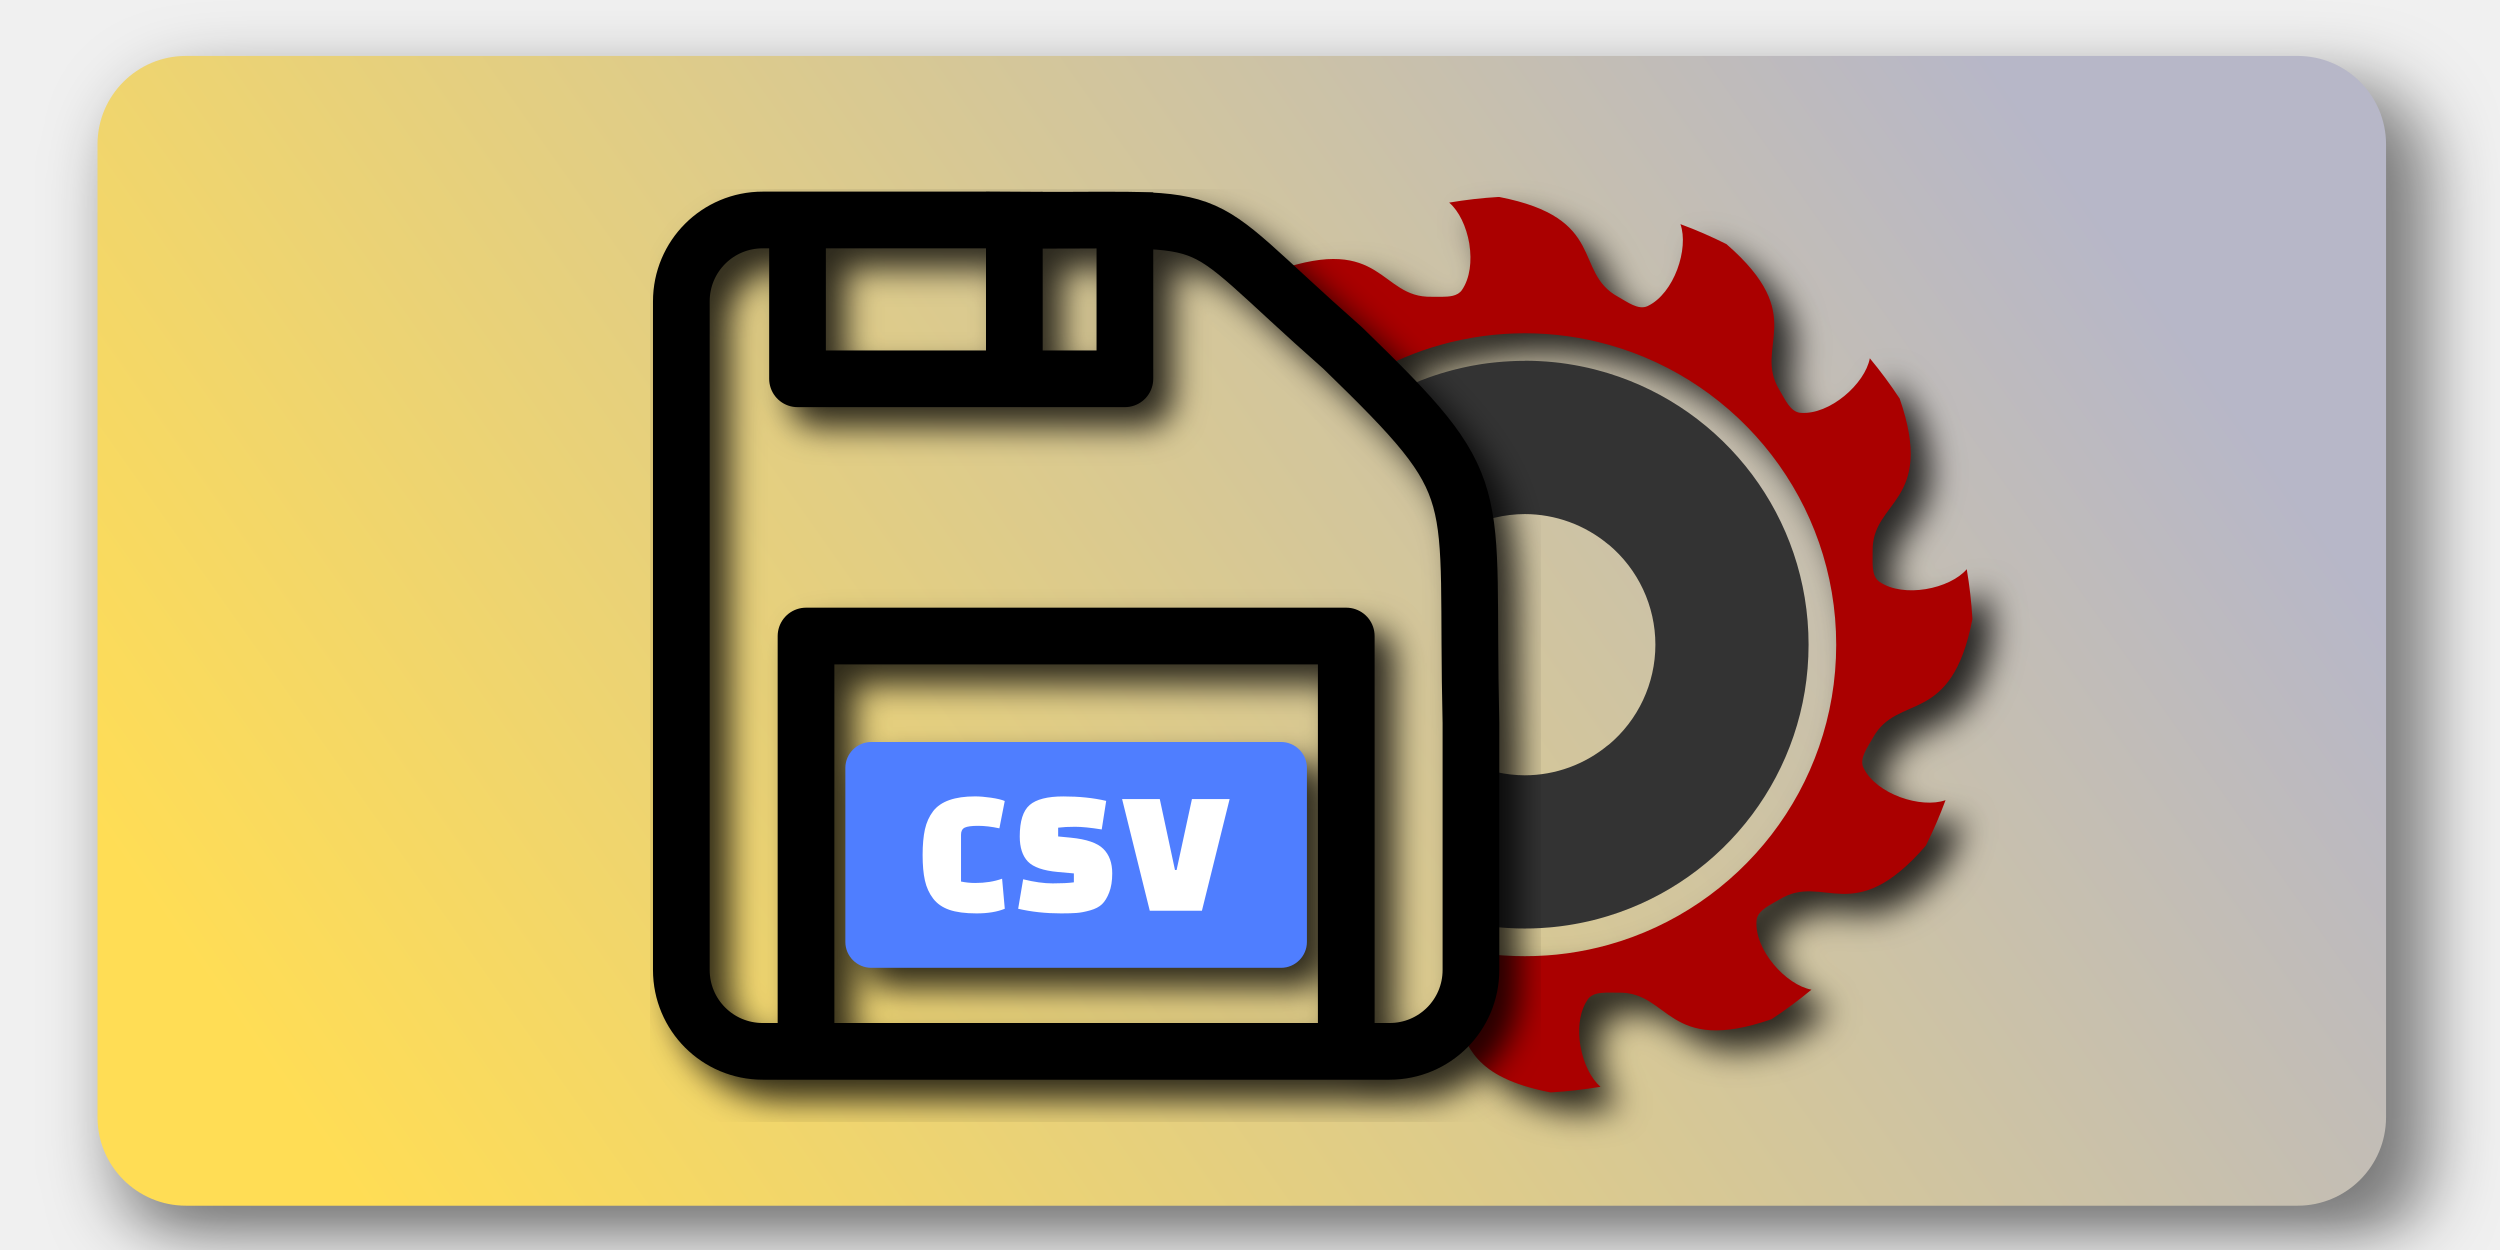
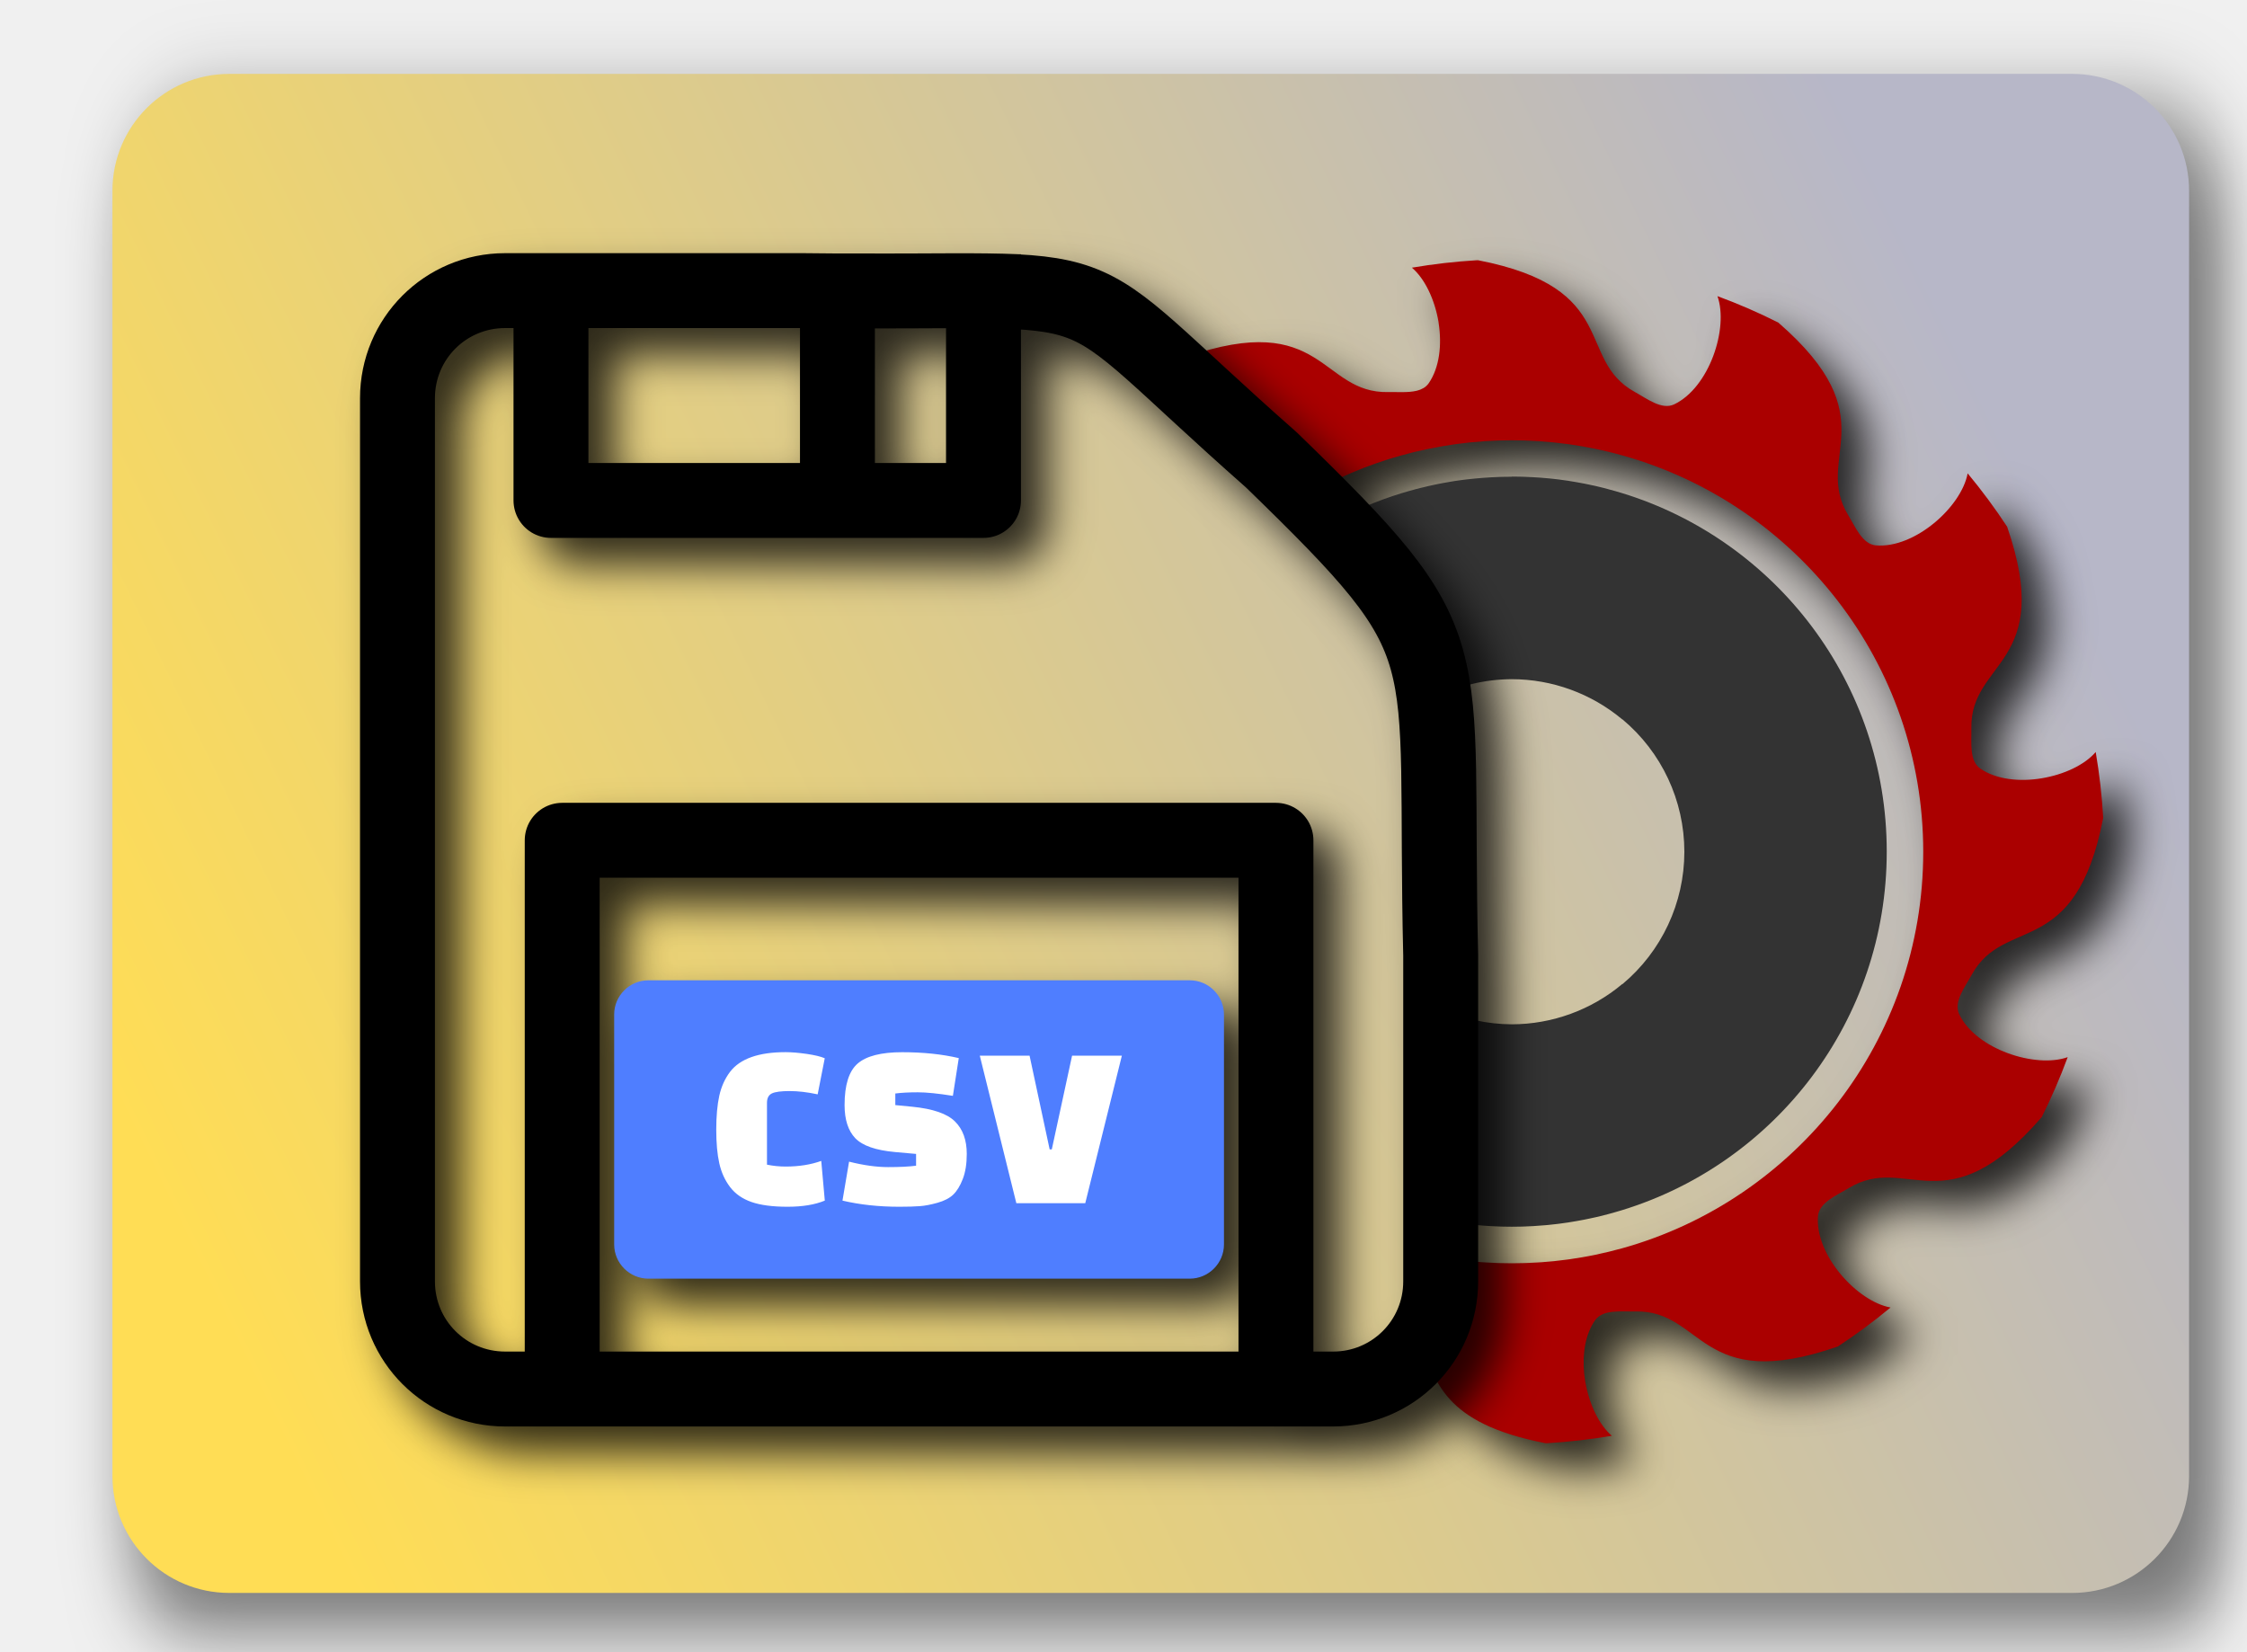
- <svg xmlns="http://www.w3.org/2000/svg" xmlns:xlink="http://www.w3.org/1999/xlink" width="250" height="125" viewBox="0 0 66.146 33.073" version="1.1" id="svg5" xml:space="preserve">
+ <svg xmlns="http://www.w3.org/2000/svg" xmlns:xlink="http://www.w3.org/1999/xlink" width="45mm" height="33.073mm" viewBox="0 0 45 33.073" version="1.1" id="svg5" xml:space="preserve">
  <defs id="defs2">
    <linearGradient id="linearGradient13774">
      <stop style="stop-color:#b7b7c8;stop-opacity:1;" offset="0" id="stop13770" />
      <stop style="stop-color:#ffdd55;stop-opacity:1;" offset="1" id="stop13772" />
    </linearGradient>
    <filter style="color-interpolation-filters:sRGB" id="filter13127" x="-0.036" y="-0.072" width="1.072" height="1.143">
      <feGaussianBlur stdDeviation="0.919" id="feGaussianBlur13129" />
    </filter>
-     <linearGradient xlink:href="#linearGradient13774" id="linearGradient13776" x1="52.154" y1="0.951" x2="9.016" y2="31.372" gradientUnits="userSpaceOnUse" gradientTransform="translate(0.5291667,0.5291667)" />
+     <linearGradient xlink:href="#linearGradient13774" id="linearGradient13776" x1="52.154" y1="0.951" x2="9.016" y2="31.372" gradientUnits="userSpaceOnUse" gradientTransform="matrix(0.686834,0,0,1,0.8434531,0.5291667)" />
    <filter style="color-interpolation-filters:sRGB" id="filter4138" x="-0.095" y="-0.064" width="1.19" height="1.128">
      <feGaussianBlur stdDeviation="0.368" id="feGaussianBlur4140" />
    </filter>
    <filter style="color-interpolation-filters:sRGB" id="filter13334" x="-0.054" y="-0.043" width="1.109" height="1.086">
      <feGaussianBlur stdDeviation="0.424" id="feGaussianBlur13336" />
    </filter>
-     <filter style="color-interpolation-filters:sRGB" id="filter13192" x="-0.064" y="-0.061" width="1.127" height="1.121">
+     <filter style="color-interpolation-filters:sRGB" id="filter13192" x="-0.085" y="-0.081" width="1.17" height="1.162">
      <feGaussianBlur stdDeviation="0.429" id="feGaussianBlur13194" />
    </filter>
  </defs>
  <g id="layer1">
-     <rect style="display:inline;opacity:0.5;fill:#000000;fill-opacity:1;stroke-width:0.556;stroke-linecap:round;stroke-linejoin:round;filter:url(#filter13127)" id="rect13119" width="61.139" height="30.78" x="3.109" y="2.196" ry="2.367" />
-     <rect style="display:inline;fill:url(#linearGradient13776);fill-opacity:1;stroke-width:0.55;stroke-linecap:round;stroke-linejoin:round" id="rect1946" width="60.551" height="30.421" x="2.58" y="1.48" ry="2.34" />
+     <rect style="display:inline;opacity:0.5;fill:#000000;fill-opacity:1;stroke-width:0.556;stroke-linecap:round;stroke-linejoin:round;filter:url(#filter13127)" id="rect13119" width="61.139" height="30.78" x="3.109" y="2.196" ry="2.367" transform="matrix(0.686834,0,0,1,0.4800031,0)" />
+     <rect style="display:inline;fill:url(#linearGradient13776);fill-opacity:1;stroke-width:0.456;stroke-linecap:round;stroke-linejoin:round" id="rect1946" width="41.588" height="30.421" x="2.252" y="1.48" ry="2.34" />
    <path id="path3981" style="display:none;opacity:0.8;fill:#000000;stroke:none;stroke-width:0.089;filter:url(#filter4138)" d="m 40.691,9.765 c -0.572,0.006 -1.153,0.083 -1.732,0.238 -0.191,0.051 -0.379,0.11 -0.562,0.176 l 0.107,0.116 c 0.111,0.119 0.164,0.271 0.164,0.422 l 5.17e-4,2.904 h 1.259 a 3.193,3.193 0 0 1 3.91,2.257 3.193,3.193 0 0 1 -2.257,3.91 3.193,3.193 0 0 1 -0.246,0.053 v 3.778 c 0.404,-0.034 0.81,-0.104 1.215,-0.212 3.705,-0.993 5.898,-4.792 4.906,-8.497 -0.838,-3.126 -3.673,-5.177 -6.764,-5.145 z" />
-     <g id="g13266" transform="translate(0.8485509,0.8375368)">
+     <g id="g13266" transform="translate(-9.218306,0.8375368)">
      <path id="path234-2" style="opacity:0.8;fill:#000000;fill-opacity:1;stroke:none;stroke-width:0.097;filter:url(#filter13334)" d="m 39.326,4.903 c -0.437,0.026 -0.872,0.076 -1.303,0.149 0.26,0.221 0.456,0.638 0.532,1.08 v 5.17e-4 c 1.45e-4,8.69e-4 3.74e-4,0.002 5.17e-4,0.003 0.001,0.008 0.002,0.017 0.003,0.025 0.067,0.435 0.019,0.89 -0.198,1.205 -0.014,0.02 -0.029,0.038 -0.047,0.054 -0.017,0.016 -0.035,0.03 -0.055,0.042 -0.019,0.011 -0.039,0.021 -0.059,0.029 -0.005,0.002 -0.01,0.004 -0.014,0.006 -0.013,0.005 -0.027,0.009 -0.04,0.013 -0.01,0.003 -0.021,0.006 -0.032,0.009 -0.173,0.04 -0.386,0.021 -0.559,0.025 -1.372,0.032 -1.283,-1.667 -4.058,-0.703 -0.108,0.071 -0.214,0.144 -0.319,0.219 0.508,0.464 1.143,1.061 2.031,1.844 0.258,0.251 0.495,0.482 0.715,0.701 0.588,-0.338 1.22,-0.607 1.888,-0.793 v 5.16e-4 c 0.08,-0.022 0.161,-0.044 0.242,-0.064 0.017,-0.004 0.034,-0.008 0.052,-0.012 0.08,-0.019 0.161,-0.037 0.242,-0.054 0.088,-0.018 0.176,-0.035 0.265,-0.05 0.009,-0.002 0.017,-0.003 0.026,-0.005 0.072,-0.012 0.144,-0.023 0.217,-0.034 0.023,-0.003 0.046,-0.007 0.069,-0.01 0.081,-0.011 0.162,-0.02 0.243,-0.029 0.002,-2.35e-4 0.004,-8.34e-4 0.007,-0.001 0.003,-3.21e-4 0.006,-7.5e-4 0.009,-10e-4 0.087,-0.009 0.174,-0.016 0.262,-0.022 0.012,-8.18e-4 0.023,-0.002 0.035,-0.003 0.066,-0.004 0.132,-0.008 0.198,-0.01 0.032,-0.001 0.064,-0.003 0.096,-0.004 0.083,-0.003 0.166,-0.004 0.25,-0.004 0.084,0 0.167,0.002 0.25,0.004 0.032,9.6e-4 0.064,0.002 0.096,0.004 0.066,0.003 0.133,0.006 0.198,0.01 0.012,7.67e-4 0.023,0.002 0.035,0.003 0.088,0.006 0.175,0.013 0.262,0.022 0.003,3.15e-4 0.006,7.48e-4 0.009,10e-4 0.002,2.32e-4 0.004,8.33e-4 0.007,0.001 0.082,0.009 0.163,0.018 0.244,0.029 0.022,0.003 0.044,0.006 0.066,0.009 0.076,0.011 0.152,0.023 0.228,0.036 0.004,7.64e-4 0.009,0.001 0.013,0.002 0.09,0.016 0.18,0.033 0.269,0.051 0.08,0.017 0.16,0.035 0.24,0.054 0.019,0.004 0.038,0.009 0.056,0.014 0.08,0.02 0.16,0.04 0.239,0.063 v -5.16e-4 c 3.474,0.968 6.027,4.159 6.027,7.939 0,3.78 -2.553,6.97 -6.027,7.939 -0.005,0.002 -0.011,0.003 -0.016,0.004 -0.077,0.021 -0.155,0.042 -0.234,0.061 -0.009,0.002 -0.019,0.004 -0.028,0.007 -0.085,0.021 -0.171,0.04 -0.257,0.058 -0.089,0.018 -0.179,0.036 -0.269,0.051 -0.004,7.71e-4 -0.009,0.001 -0.013,0.002 -0.076,0.013 -0.152,0.025 -0.228,0.036 -0.022,0.003 -0.044,0.006 -0.066,0.009 -0.081,0.011 -0.162,0.02 -0.244,0.029 -0.002,2.34e-4 -0.004,8.35e-4 -0.007,0.001 -0.003,3.2e-4 -0.006,7.51e-4 -0.009,0.001 -0.082,0.008 -0.164,0.015 -0.246,0.021 -0.023,0.002 -0.047,0.003 -0.07,0.004 -0.065,0.004 -0.129,0.008 -0.194,0.01 -0.025,0.001 -0.051,0.002 -0.076,0.003 -0.085,0.003 -0.17,0.004 -0.255,0.004 -0.085,0 -0.17,-0.002 -0.255,-0.004 -0.026,-7.77e-4 -0.051,-0.002 -0.076,-0.003 -0.065,-0.003 -0.13,-0.006 -0.194,-0.01 -0.023,-0.002 -0.047,-0.003 -0.07,-0.004 -0.082,-0.006 -0.164,-0.013 -0.246,-0.021 -0.003,-3.18e-4 -0.006,-7.46e-4 -0.009,-0.001 -0.002,-2.33e-4 -0.004,-8.31e-4 -0.007,-0.001 -0.081,-0.009 -0.162,-0.018 -0.243,-0.029 -0.023,-0.003 -0.046,-0.006 -0.069,-0.01 -0.072,-0.01 -0.145,-0.021 -0.217,-0.034 -0.009,-0.002 -0.017,-0.003 -0.026,-0.005 -0.004,-7.52e-4 -0.009,-0.002 -0.013,-0.003 v 0.489 c 0,0.478 -0.154,0.919 -0.416,1.275 0.348,0.694 0.424,1.558 2.518,1.965 0.005,-3.18e-4 0.011,-7.41e-4 0.017,-9.99e-4 0.002,3.74e-4 0.004,6.92e-4 0.006,9.99e-4 0.437,-0.026 0.872,-0.076 1.303,-0.149 -0.256,-0.218 -0.45,-0.627 -0.528,-1.062 -0.001,-0.006 -0.003,-0.012 -0.004,-0.019 -0.002,-0.012 -0.003,-0.023 -0.005,-0.035 -0.007,-0.044 -0.013,-0.089 -0.018,-0.133 -0.037,-0.39 0.023,-0.782 0.217,-1.062 0.041,-0.059 0.097,-0.099 0.161,-0.126 0.005,-0.002 0.01,-0.004 0.014,-0.006 0.013,-0.005 0.027,-0.009 0.04,-0.013 0.01,-0.003 0.021,-0.006 0.032,-0.009 0.035,-0.008 0.071,-0.014 0.108,-0.018 0.149,-0.016 0.313,-0.004 0.451,-0.007 1.372,-0.032 1.283,1.666 4.058,0.702 0.366,-0.241 0.718,-0.501 1.055,-0.781 -0.671,-0.122 -1.514,-1.052 -1.453,-1.828 0.022,-0.276 0.376,-0.418 0.613,-0.562 1.173,-0.715 1.945,0.803 3.868,-1.423 0.195,-0.39 0.369,-0.791 0.52,-1.201 -0.642,0.229 -1.837,-0.156 -2.172,-0.858 -0.119,-0.25 0.117,-0.549 0.25,-0.792 0.657,-1.198 2.077,-0.276 2.633,-3.141 -0.025,-0.443 -0.076,-0.883 -0.15,-1.32 -0.444,0.52 -1.671,0.774 -2.311,0.332 -0.226,-0.156 -0.173,-0.528 -0.179,-0.803 -0.03,-1.368 1.671,-1.269 0.716,-4.041 C 49.7,9.868 49.436,9.512 49.153,9.171 49.029,9.843 48.093,10.677 47.318,10.614 47.044,10.592 46.904,10.243 46.761,10.009 46.051,8.84 47.573,8.075 45.361,6.152 44.965,5.953 44.558,5.776 44.143,5.622 c 0.228,0.644 -0.165,1.834 -0.868,2.168 -0.248,0.117 -0.544,-0.115 -0.784,-0.246 -1.199,-0.658 -0.264,-2.081 -3.142,-2.64 -0.005,3.08e-4 -0.011,7.51e-4 -0.016,10e-4 -0.002,-3.76e-4 -0.004,-6.92e-4 -0.006,-10e-4 z M 35.027,27.509 c 0.288,0.134 0.581,0.256 0.879,0.366 -0.038,-0.109 -0.057,-0.234 -0.062,-0.366 z" />
      <path id="path8691" style="fill:#333333;fill-opacity:1;stroke:none;stroke-width:0.097" d="m 39.495,8.709 v 5.168e-4 c -0.056,0 -0.112,8.091e-4 -0.168,0.002 -0.024,5.25e-4 -0.048,0.001 -0.072,0.002 -0.03,9.54e-4 -0.061,0.002 -0.091,0.004 -0.028,0.001 -0.057,0.003 -0.085,0.004 -0.052,0.003 -0.105,0.006 -0.157,0.01 -0.002,1.43e-4 -0.004,3.738e-4 -0.006,5.168e-4 -0.054,0.004 -0.107,0.009 -0.161,0.014 -0.023,0.002 -0.045,0.005 -0.068,0.007 -0.034,0.004 -0.068,0.007 -0.102,0.011 -0.027,0.003 -0.054,0.007 -0.081,0.01 -0.048,0.006 -0.095,0.013 -0.143,0.02 -0.035,0.005 -0.069,0.011 -0.103,0.017 -0.015,0.003 -0.03,0.005 -0.045,0.008 -0.032,0.005 -0.065,0.011 -0.097,0.017 -0.023,0.004 -0.045,0.009 -0.068,0.013 -0.033,0.006 -0.066,0.013 -0.098,0.02 -0.043,0.009 -0.086,0.018 -0.129,0.028 -0.002,5.45e-4 -0.005,9.503e-4 -0.007,0.002 h -5.17e-4 c -0.03,0.007 -0.06,0.014 -0.09,0.022 -0.019,0.004 -0.037,0.009 -0.056,0.013 -0.039,0.01 -0.078,0.02 -0.117,0.03 -0.004,0.001 -0.009,0.002 -0.013,0.004 -0.041,0.011 -0.083,0.022 -0.124,0.034 -0.044,0.013 -0.088,0.026 -0.132,0.039 -0.474,0.146 -0.928,0.337 -1.357,0.569 1.375,1.42 1.85,2.209 2.018,3.529 a 3.456,3.456 0 0 1 1.552,-0.375 3.456,3.456 0 0 1 2.213,0.806 v -0.004 a 3.456,3.456 0 0 1 1.243,2.654 3.456,3.456 0 0 1 -1.243,2.654 v -0.005 a 3.456,3.456 0 0 1 -2.213,0.807 3.456,3.456 0 0 1 -1.425,-0.314 v 4.233 c 0.02,0.004 0.04,0.008 0.059,0.011 0.02,0.004 0.04,0.007 0.059,0.011 0.036,0.006 0.072,0.012 0.109,0.018 0.022,0.004 0.043,0.007 0.065,0.01 0.007,0.001 0.014,0.002 0.021,0.003 0.049,0.007 0.098,0.014 0.147,0.02 0.009,0.001 0.017,0.002 0.026,0.003 0.044,0.005 0.088,0.01 0.132,0.015 0.023,0.002 0.045,0.005 0.068,0.007 0.053,0.005 0.107,0.01 0.161,0.014 0.049,0.004 0.098,0.007 0.148,0.01 0.005,2.72e-4 0.01,2.53e-4 0.014,5.16e-4 0.028,0.002 0.057,0.003 0.085,0.004 0.03,0.001 0.061,0.003 0.091,0.004 0.024,7.5e-4 0.048,0.002 0.072,0.002 0.056,0.001 0.112,0.002 0.168,0.002 0.056,0 0.112,-8.1e-4 0.168,-0.002 0.024,-5.32e-4 0.049,-0.001 0.073,-0.002 0.03,-9.44e-4 0.06,-0.002 0.09,-0.004 0.031,-0.001 0.061,-0.002 0.092,-0.004 0.014,-7.84e-4 0.028,-0.002 0.042,-0.003 0.067,-0.004 0.135,-0.009 0.202,-0.015 0.016,-0.001 0.031,-0.003 0.047,-0.004 0.006,-6.03e-4 0.013,-0.001 0.019,-0.002 0.025,-0.002 0.05,-0.005 0.075,-0.008 0.041,-0.004 0.082,-0.009 0.124,-0.014 0.012,-0.002 0.025,-0.004 0.037,-0.005 0.053,-0.007 0.106,-0.014 0.158,-0.022 0.006,-8.81e-4 0.012,-0.002 0.018,-0.003 0.017,-0.003 0.033,-0.006 0.05,-0.008 0.036,-0.006 0.072,-0.012 0.107,-0.018 0.022,-0.004 0.043,-0.008 0.065,-0.012 0.029,-0.005 0.057,-0.01 0.086,-0.016 0.031,-0.006 0.061,-0.012 0.092,-0.019 0.045,-0.009 0.09,-0.019 0.135,-0.029 0.04,-0.009 0.08,-0.019 0.119,-0.028 0.006,-0.002 0.013,-0.003 0.019,-0.005 0.043,-0.011 0.087,-0.022 0.13,-0.034 0.044,-0.012 0.088,-0.024 0.132,-0.037 0.026,-0.007 0.052,-0.015 0.078,-0.023 0.018,-0.005 0.036,-0.011 0.054,-0.016 3.07,-0.943 5.297,-3.797 5.297,-7.179 0,-3.381 -2.227,-6.236 -5.297,-7.179 -0.044,-0.013 -0.088,-0.026 -0.132,-0.039 -0.033,-0.009 -0.066,-0.018 -0.099,-0.027 -0.021,-0.006 -0.041,-0.011 -0.062,-0.017 -0.025,-0.006 -0.049,-0.013 -0.074,-0.02 -0.029,-0.007 -0.057,-0.014 -0.086,-0.021 -0.026,-0.006 -0.053,-0.013 -0.079,-0.019 -0.045,-0.01 -0.09,-0.02 -0.135,-0.029 -0.031,-0.006 -0.061,-0.013 -0.092,-0.019 -0.029,-0.006 -0.057,-0.011 -0.086,-0.016 -0.02,-0.004 -0.04,-0.007 -0.06,-0.011 -0.042,-0.007 -0.084,-0.015 -0.127,-0.021 -0.012,-0.002 -0.024,-0.004 -0.036,-0.006 -0.004,-5.76e-4 -0.008,-0.001 -0.011,-0.002 -0.004,-6.24e-4 -0.008,-0.001 -0.012,-0.002 -0.051,-0.008 -0.102,-0.015 -0.153,-0.021 -0.003,-4.2e-4 -0.006,-0.001 -0.01,-0.002 -0.009,-0.001 -0.017,-0.002 -0.026,-0.003 -0.041,-0.005 -0.082,-0.009 -0.124,-0.014 -0.023,-0.003 -0.046,-0.005 -0.069,-0.007 -0.053,-0.005 -0.107,-0.01 -0.161,-0.014 -0.053,-0.004 -0.107,-0.007 -0.161,-0.01 -0.029,-0.002 -0.058,-0.003 -0.087,-0.004 -0.03,-0.001 -0.06,-0.003 -0.09,-0.004 -0.024,-7.61e-4 -0.049,-0.001 -0.073,-0.002 -0.056,-0.001 -0.112,-0.002 -0.168,-0.002 z" />
      <path id="path234" style="fill:#aa0000;fill-opacity:1;stroke:none;stroke-width:0.097" d="m 38.797,4.374 c -0.437,0.026 -0.872,0.076 -1.303,0.149 0.26,0.221 0.456,0.638 0.532,1.08 v 5.168e-4 c 1.45e-4,8.69e-4 3.74e-4,0.002 5.17e-4,0.003 0.001,0.008 0.002,0.017 0.003,0.025 0.067,0.435 0.019,0.89 -0.198,1.205 -0.014,0.02 -0.029,0.038 -0.047,0.054 -0.017,0.016 -0.035,0.03 -0.055,0.042 -0.019,0.011 -0.039,0.021 -0.059,0.029 -0.005,0.002 -0.01,0.004 -0.014,0.006 -0.013,0.005 -0.027,0.009 -0.04,0.013 -0.01,0.003 -0.021,0.006 -0.032,0.009 -0.173,0.04 -0.386,0.021 -0.559,0.025 -1.372,0.032 -1.283,-1.667 -4.058,-0.703 -0.108,0.071 -0.214,0.144 -0.319,0.219 0.508,0.464 1.143,1.061 2.031,1.844 0.258,0.251 0.495,0.482 0.715,0.701 0.588,-0.338 1.22,-0.607 1.888,-0.793 v 5.168e-4 c 0.08,-0.022 0.161,-0.044 0.242,-0.064 0.017,-0.004 0.034,-0.008 0.052,-0.012 0.08,-0.019 0.161,-0.037 0.242,-0.054 0.088,-0.018 0.176,-0.035 0.265,-0.05 0.009,-0.002 0.017,-0.003 0.026,-0.005 0.072,-0.012 0.144,-0.023 0.217,-0.034 0.023,-0.003 0.046,-0.007 0.069,-0.01 0.081,-0.011 0.162,-0.02 0.243,-0.029 0.002,-2.35e-4 0.004,-8.345e-4 0.007,-0.001 0.003,-3.21e-4 0.006,-7.505e-4 0.009,-0.001 0.087,-0.009 0.174,-0.016 0.262,-0.022 0.012,-8.18e-4 0.023,-0.002 0.035,-0.003 0.066,-0.004 0.132,-0.008 0.198,-0.01 0.032,-0.001 0.064,-0.003 0.096,-0.004 0.083,-0.003 0.166,-0.004 0.25,-0.004 0.084,0 0.167,0.002 0.25,0.004 0.032,9.6e-4 0.064,0.002 0.096,0.004 0.066,0.003 0.133,0.006 0.198,0.01 0.012,7.67e-4 0.023,0.002 0.035,0.003 0.088,0.006 0.175,0.013 0.262,0.022 0.003,3.15e-4 0.006,7.475e-4 0.009,0.001 0.002,2.32e-4 0.004,8.325e-4 0.007,0.001 0.082,0.009 0.163,0.018 0.244,0.029 0.022,0.003 0.044,0.006 0.066,0.009 0.076,0.011 0.152,0.023 0.228,0.036 0.004,7.64e-4 0.009,0.001 0.013,0.002 0.09,0.016 0.18,0.033 0.269,0.051 0.08,0.017 0.16,0.035 0.24,0.054 0.019,0.004 0.038,0.009 0.056,0.014 0.08,0.02 0.16,0.04 0.239,0.063 v -5.168e-4 c 3.474,0.968 6.027,4.159 6.027,7.939 0,3.78 -2.553,6.97 -6.027,7.939 -0.005,0.002 -0.011,0.003 -0.016,0.004 -0.077,0.021 -0.155,0.042 -0.234,0.061 -0.009,0.002 -0.019,0.004 -0.028,0.007 -0.085,0.021 -0.171,0.04 -0.257,0.058 -0.089,0.018 -0.179,0.036 -0.269,0.051 -0.004,7.71e-4 -0.009,0.001 -0.013,0.002 -0.076,0.013 -0.152,0.025 -0.228,0.036 -0.022,0.003 -0.044,0.006 -0.066,0.009 -0.081,0.011 -0.162,0.02 -0.244,0.029 -0.002,2.34e-4 -0.004,8.35e-4 -0.007,0.001 -0.003,3.19e-4 -0.006,7.51e-4 -0.009,0.001 -0.082,0.008 -0.164,0.015 -0.246,0.021 -0.023,0.002 -0.047,0.003 -0.07,0.004 -0.065,0.004 -0.129,0.008 -0.194,0.01 -0.025,0.001 -0.051,0.002 -0.076,0.003 -0.085,0.003 -0.17,0.004 -0.255,0.004 -0.085,0 -0.17,-0.002 -0.255,-0.004 -0.026,-7.77e-4 -0.051,-0.002 -0.076,-0.003 -0.065,-0.003 -0.13,-0.006 -0.194,-0.01 -0.023,-0.002 -0.047,-0.003 -0.07,-0.004 -0.082,-0.006 -0.164,-0.013 -0.246,-0.021 -0.003,-3.17e-4 -0.006,-7.46e-4 -0.009,-0.001 -0.002,-2.33e-4 -0.004,-8.32e-4 -0.007,-0.001 -0.081,-0.009 -0.162,-0.018 -0.243,-0.029 -0.023,-0.003 -0.046,-0.006 -0.069,-0.01 -0.072,-0.01 -0.145,-0.021 -0.217,-0.034 -0.009,-0.002 -0.017,-0.003 -0.026,-0.005 -0.004,-7.53e-4 -0.009,-0.002 -0.013,-0.003 v 0.489 c 0,0.478 -0.154,0.919 -0.416,1.275 0.348,0.694 0.424,1.558 2.518,1.965 0.005,-3.18e-4 0.011,-7.42e-4 0.017,-0.001 0.002,3.75e-4 0.004,6.93e-4 0.006,0.001 0.437,-0.026 0.872,-0.076 1.303,-0.149 -0.256,-0.218 -0.45,-0.627 -0.528,-1.062 -0.001,-0.006 -0.003,-0.012 -0.004,-0.019 -0.002,-0.012 -0.003,-0.023 -0.005,-0.035 -0.007,-0.044 -0.013,-0.089 -0.018,-0.133 -0.037,-0.39 0.023,-0.782 0.217,-1.062 0.041,-0.059 0.097,-0.099 0.161,-0.126 0.005,-0.002 0.01,-0.004 0.014,-0.006 0.013,-0.005 0.027,-0.009 0.04,-0.013 0.01,-0.003 0.021,-0.006 0.032,-0.009 0.035,-0.008 0.071,-0.014 0.108,-0.018 0.149,-0.016 0.313,-0.004 0.451,-0.007 1.372,-0.032 1.283,1.666 4.058,0.702 0.366,-0.241 0.718,-0.501 1.055,-0.781 -0.671,-0.122 -1.514,-1.052 -1.453,-1.828 0.022,-0.276 0.376,-0.418 0.613,-0.562 1.173,-0.715 1.945,0.803 3.868,-1.423 0.195,-0.39 0.369,-0.791 0.52,-1.201 -0.642,0.229 -1.837,-0.156 -2.172,-0.858 -0.119,-0.25 0.117,-0.549 0.25,-0.792 0.657,-1.198 2.077,-0.276 2.633,-3.141 -0.025,-0.443 -0.076,-0.883 -0.15,-1.32 -0.444,0.52 -1.671,0.774 -2.311,0.332 -0.226,-0.156 -0.173,-0.528 -0.179,-0.803 -0.03,-1.368 1.671,-1.269 0.716,-4.041 C 49.171,9.339 48.907,8.983 48.624,8.642 48.5,9.314 47.564,10.148 46.788,10.085 46.515,10.063 46.375,9.714 46.232,9.48 45.522,8.31 47.044,7.545 44.831,5.622 44.436,5.423 44.029,5.246 43.613,5.093 43.842,5.737 43.448,6.927 42.745,7.261 42.497,7.378 42.201,7.146 41.961,7.014 c -1.199,-0.658 -0.264,-2.081 -3.142,-2.64 -0.005,3.08e-4 -0.011,7.516e-4 -0.016,0.001 -0.002,-3.76e-4 -0.004,-6.916e-4 -0.006,-0.001 z M 34.498,26.98 c 0.288,0.134 0.581,0.256 0.879,0.366 -0.038,-0.109 -0.057,-0.234 -0.062,-0.366 z" />
    </g>
-     <g id="g13190" transform="translate(2.034766,1.540505)" style="opacity:0.8;mix-blend-mode:normal;fill:#000000;filter:url(#filter13192);stroke-width:1.5;stroke-dasharray:none">
+     <g id="g13190" transform="translate(-8.032091,1.540505)" style="opacity:0.8;mix-blend-mode:normal;fill:#000000;stroke-width:1.5;stroke-dasharray:none;filter:url(#filter13192)">
      <path style="fill:#000000;fill-opacity:0;stroke:#000000;stroke-width:1.5;stroke-linecap:square;stroke-linejoin:round;stroke-miterlimit:5;stroke-dasharray:none" d="m 19.82,26.549 v -10.733 h 14.294 v 10.733" id="path7053-2" />
      <path style="fill:#000000;fill-opacity:0;stroke:#000000;stroke-width:1.5;stroke-linecap:square;stroke-linejoin:round;stroke-miterlimit:5;stroke-dasharray:none" d="m 28.258,4.831 v 4.18 h -8.662 v -4.18" id="path7053-3-9" />
      <path style="fill:#000000;fill-opacity:0;stroke:#000000;stroke-width:1.5;stroke-linecap:square;stroke-linejoin:bevel;stroke-miterlimit:5;stroke-dasharray:none" d="m 25.332,4.814 v 3.778" id="path9318-1" />
-       <path fill="#ff0000" d="m 21.546,18.621 h 10.842 c 0.377,0 0.685,0.308 0.685,0.685 v 4.605 c 0,0.376 -0.308,0.685 -0.685,0.685 H 21.546 c -0.376,0 -0.685,-0.308 -0.685,-0.685 v -4.605 c 0,-0.377 0.308,-0.685 0.685,-0.685 z" id="path2029-2" style="clip-rule:evenodd;fill:#000000;fill-opacity:1;fill-rule:evenodd;stroke-width:1.5;image-rendering:optimizeQuality;shape-rendering:geometricPrecision;text-rendering:geometricPrecision;stroke-dasharray:none" />
-       <path fill="#ffffff" fill-rule="nonzero" d="m 25.008,22.239 0.071,0.794 c -0.198,0.082 -0.447,0.123 -0.747,0.123 -0.299,0 -0.54,-0.032 -0.721,-0.095 -0.181,-0.063 -0.324,-0.162 -0.428,-0.298 -0.104,-0.136 -0.176,-0.295 -0.217,-0.477 -0.041,-0.183 -0.061,-0.408 -0.061,-0.676 0,-0.268 0.021,-0.494 0.061,-0.678 0.041,-0.184 0.114,-0.344 0.217,-0.48 0.202,-0.262 0.572,-0.392 1.111,-0.392 0.12,0 0.261,0.012 0.423,0.035 0.162,0.024 0.283,0.053 0.361,0.087 l -0.142,0.723 c -0.205,-0.044 -0.392,-0.066 -0.562,-0.066 -0.17,0 -0.288,0.016 -0.354,0.047 -0.066,0.032 -0.099,0.095 -0.099,0.189 v 1.238 a 1.855,1.855 0 0 0 0.373,0.038 c 0.268,0 0.506,-0.038 0.714,-0.113 z m 0.425,0.794 0.132,-0.78 c 0.29,0.073 0.551,0.109 0.782,0.109 0.232,0 0.418,-0.009 0.56,-0.028 v -0.236 l -0.425,-0.038 c -0.384,-0.035 -0.648,-0.127 -0.792,-0.276 -0.143,-0.15 -0.215,-0.371 -0.215,-0.664 0,-0.403 0.087,-0.68 0.262,-0.832 0.175,-0.151 0.472,-0.227 0.891,-0.227 0.419,0 0.797,0.039 1.134,0.118 l -0.118,0.756 c -0.293,-0.047 -0.528,-0.071 -0.704,-0.071 -0.177,0 -0.326,0.008 -0.449,0.024 v 0.232 l 0.34,0.033 c 0.413,0.041 0.698,0.139 0.855,0.295 0.158,0.156 0.236,0.372 0.236,0.65 0,0.199 -0.027,0.366 -0.08,0.503 -0.053,0.137 -0.117,0.241 -0.191,0.312 -0.074,0.071 -0.179,0.125 -0.314,0.163 -0.136,0.038 -0.254,0.061 -0.357,0.068 -0.102,0.008 -0.239,0.012 -0.409,0.012 -0.41,0 -0.789,-0.041 -1.139,-0.123 z m 4.598,-2.902 h 0.997 l -0.733,2.954 h -1.38 l -0.732,-2.954 h 0.997 l 0.402,1.876 h 0.043 z" id="path2031-7" style="clip-rule:evenodd;fill:#000000;stroke-width:1.5;image-rendering:optimizeQuality;shape-rendering:geometricPrecision;text-rendering:geometricPrecision;stroke-dasharray:none" />
+       <path fill="#ff0000" d="m 21.546,18.621 h 10.842 c 0.377,0 0.685,0.308 0.685,0.685 v 4.605 c 0,0.376 -0.308,0.685 -0.685,0.685 H 21.546 c -0.376,0 -0.685,-0.308 -0.685,-0.685 v -4.605 c 0,-0.377 0.308,-0.685 0.685,-0.685 z" id="path2029-2" style="clip-rule:evenodd;fill:#000000;fill-opacity:1;fill-rule:evenodd;stroke-width:1.5;stroke-dasharray:none;image-rendering:optimizeQuality;shape-rendering:geometricPrecision;text-rendering:geometricPrecision" />
+       <path fill="#ffffff" fill-rule="nonzero" d="m 25.008,22.239 0.071,0.794 c -0.198,0.082 -0.447,0.123 -0.747,0.123 -0.299,0 -0.54,-0.032 -0.721,-0.095 -0.181,-0.063 -0.324,-0.162 -0.428,-0.298 -0.104,-0.136 -0.176,-0.295 -0.217,-0.477 -0.041,-0.183 -0.061,-0.408 -0.061,-0.676 0,-0.268 0.021,-0.494 0.061,-0.678 0.041,-0.184 0.114,-0.344 0.217,-0.48 0.202,-0.262 0.572,-0.392 1.111,-0.392 0.12,0 0.261,0.012 0.423,0.035 0.162,0.024 0.283,0.053 0.361,0.087 l -0.142,0.723 c -0.205,-0.044 -0.392,-0.066 -0.562,-0.066 -0.17,0 -0.288,0.016 -0.354,0.047 -0.066,0.032 -0.099,0.095 -0.099,0.189 v 1.238 a 1.855,1.855 0 0 0 0.373,0.038 c 0.268,0 0.506,-0.038 0.714,-0.113 z m 0.425,0.794 0.132,-0.78 c 0.29,0.073 0.551,0.109 0.782,0.109 0.232,0 0.418,-0.009 0.56,-0.028 v -0.236 l -0.425,-0.038 c -0.384,-0.035 -0.648,-0.127 -0.792,-0.276 -0.143,-0.15 -0.215,-0.371 -0.215,-0.664 0,-0.403 0.087,-0.68 0.262,-0.832 0.175,-0.151 0.472,-0.227 0.891,-0.227 0.419,0 0.797,0.039 1.134,0.118 l -0.118,0.756 c -0.293,-0.047 -0.528,-0.071 -0.704,-0.071 -0.177,0 -0.326,0.008 -0.449,0.024 v 0.232 l 0.34,0.033 c 0.413,0.041 0.698,0.139 0.855,0.295 0.158,0.156 0.236,0.372 0.236,0.65 0,0.199 -0.027,0.366 -0.08,0.503 -0.053,0.137 -0.117,0.241 -0.191,0.312 -0.074,0.071 -0.179,0.125 -0.314,0.163 -0.136,0.038 -0.254,0.061 -0.357,0.068 -0.102,0.008 -0.239,0.012 -0.409,0.012 -0.41,0 -0.789,-0.041 -1.139,-0.123 z m 4.598,-2.902 h 0.997 l -0.733,2.954 h -1.38 l -0.732,-2.954 h 0.997 l 0.402,1.876 h 0.043 z" id="path2031-7" style="clip-rule:evenodd;fill:#000000;stroke-width:1.5;stroke-dasharray:none;image-rendering:optimizeQuality;shape-rendering:geometricPrecision;text-rendering:geometricPrecision" />
      <path id="rect10984-0" style="fill:#000000;fill-opacity:0;stroke:#000000;stroke-width:1.5;stroke-linecap:round;stroke-linejoin:round;stroke-miterlimit:5;stroke-dasharray:none;stroke-dashoffset:0" d="m 18.676,4.808 c -1.194,0 -2.155,0.961 -2.155,2.155 V 24.651 c 0,1.194 0.961,2.155 2.155,2.155 h 16.582 c 1.194,0 2.155,-0.961 2.155,-2.155 v -6.531 c -0.153,-6.379 0.548,-6.099 -3.391,-9.921 -4.509,-3.974 -2.637,-3.309 -9.369,-3.39 z" />
    </g>
-     <g id="g13202" transform="translate(55.23895,8.006158)" style="stroke-width:1.5;stroke-dasharray:none">
+     <g id="g13202" transform="translate(45.17209,8.006158)" style="stroke-width:1.5;stroke-dasharray:none">
      <path style="fill:#000000;fill-opacity:0;stroke:#000000;stroke-width:1.5;stroke-linecap:square;stroke-linejoin:round;stroke-miterlimit:5;stroke-dasharray:none" d="M -33.913,19.554 V 8.822 h 14.294 v 10.733" id="path7053" />
      <path style="fill:#000000;fill-opacity:0;stroke:#000000;stroke-width:1.5;stroke-linecap:square;stroke-linejoin:round;stroke-miterlimit:5;stroke-dasharray:none" d="m -25.476,-2.164 v 4.18 h -8.662 v -4.18" id="path7053-3" />
      <path style="fill:#000000;fill-opacity:0;stroke:#000000;stroke-width:1.5;stroke-linecap:square;stroke-linejoin:bevel;stroke-miterlimit:5;stroke-dasharray:none" d="m -28.401,-2.18 v 3.778" id="path9318" />
      <path fill="#ff0000" d="m -32.187,11.626 h 10.842 c 0.377,0 0.685,0.308 0.685,0.685 v 4.605 c 0,0.376 -0.308,0.685 -0.685,0.685 h -10.842 c -0.376,0 -0.685,-0.308 -0.685,-0.685 v -4.605 c 0,-0.377 0.308,-0.685 0.685,-0.685 z" id="path2029" style="clip-rule:evenodd;fill:#4f7eff;fill-opacity:1;fill-rule:evenodd;stroke-width:1.5;stroke-dasharray:none;image-rendering:optimizeQuality;shape-rendering:geometricPrecision;text-rendering:geometricPrecision" />
      <path fill="#ffffff" fill-rule="nonzero" d="m -28.725,15.244 0.071,0.794 c -0.198,0.082 -0.447,0.123 -0.747,0.123 -0.299,0 -0.54,-0.032 -0.721,-0.095 -0.181,-0.063 -0.324,-0.162 -0.428,-0.298 -0.104,-0.136 -0.176,-0.295 -0.217,-0.477 -0.041,-0.183 -0.061,-0.408 -0.061,-0.676 0,-0.268 0.021,-0.494 0.061,-0.678 0.041,-0.184 0.114,-0.344 0.217,-0.48 0.202,-0.262 0.572,-0.392 1.111,-0.392 0.12,0 0.261,0.012 0.423,0.035 0.162,0.024 0.283,0.053 0.361,0.087 l -0.142,0.723 c -0.205,-0.044 -0.392,-0.066 -0.562,-0.066 -0.17,0 -0.288,0.016 -0.354,0.047 -0.066,0.032 -0.099,0.095 -0.099,0.189 v 1.238 a 1.855,1.855 0 0 0 0.373,0.038 c 0.268,0 0.506,-0.038 0.714,-0.113 z m 0.425,0.794 0.132,-0.78 c 0.29,0.073 0.551,0.109 0.782,0.109 0.232,0 0.418,-0.009 0.56,-0.028 v -0.236 l -0.425,-0.038 c -0.384,-0.035 -0.648,-0.127 -0.792,-0.276 -0.143,-0.15 -0.215,-0.371 -0.215,-0.664 0,-0.403 0.087,-0.68 0.262,-0.832 0.175,-0.151 0.472,-0.227 0.891,-0.227 0.419,0 0.797,0.039 1.134,0.118 l -0.118,0.756 c -0.293,-0.047 -0.528,-0.071 -0.704,-0.071 -0.177,0 -0.326,0.008 -0.449,0.024 v 0.232 l 0.34,0.033 c 0.413,0.041 0.698,0.139 0.855,0.295 0.158,0.156 0.236,0.372 0.236,0.65 0,0.199 -0.027,0.366 -0.08,0.503 -0.053,0.137 -0.117,0.241 -0.191,0.312 -0.074,0.071 -0.179,0.125 -0.314,0.163 -0.136,0.038 -0.254,0.061 -0.357,0.068 -0.102,0.008 -0.239,0.012 -0.409,0.012 -0.41,0 -0.789,-0.041 -1.139,-0.123 z m 4.598,-2.902 h 0.997 l -0.733,2.954 h -1.38 l -0.732,-2.954 h 0.997 l 0.402,1.876 h 0.043 z" id="path2031" style="clip-rule:evenodd;stroke-width:1.5;stroke-dasharray:none;image-rendering:optimizeQuality;shape-rendering:geometricPrecision;text-rendering:geometricPrecision" />
      <path id="rect10984" style="opacity:1;fill:#000000;fill-opacity:0;stroke:#000000;stroke-width:1.5;stroke-linecap:round;stroke-linejoin:round;stroke-miterlimit:5;stroke-dasharray:none;stroke-dashoffset:0" d="m -35.057,-2.186 c -1.194,0 -2.155,0.961 -2.155,2.155 V 17.656 c 0,1.194 0.961,2.155 2.155,2.155 h 16.582 c 1.194,0 2.155,-0.961 2.155,-2.155 v -6.531 c -0.153,-6.379 0.548,-6.099 -3.391,-9.921 -4.509,-3.974 -2.637,-3.309 -9.369,-3.39 z" />
    </g>
  </g>
</svg>
